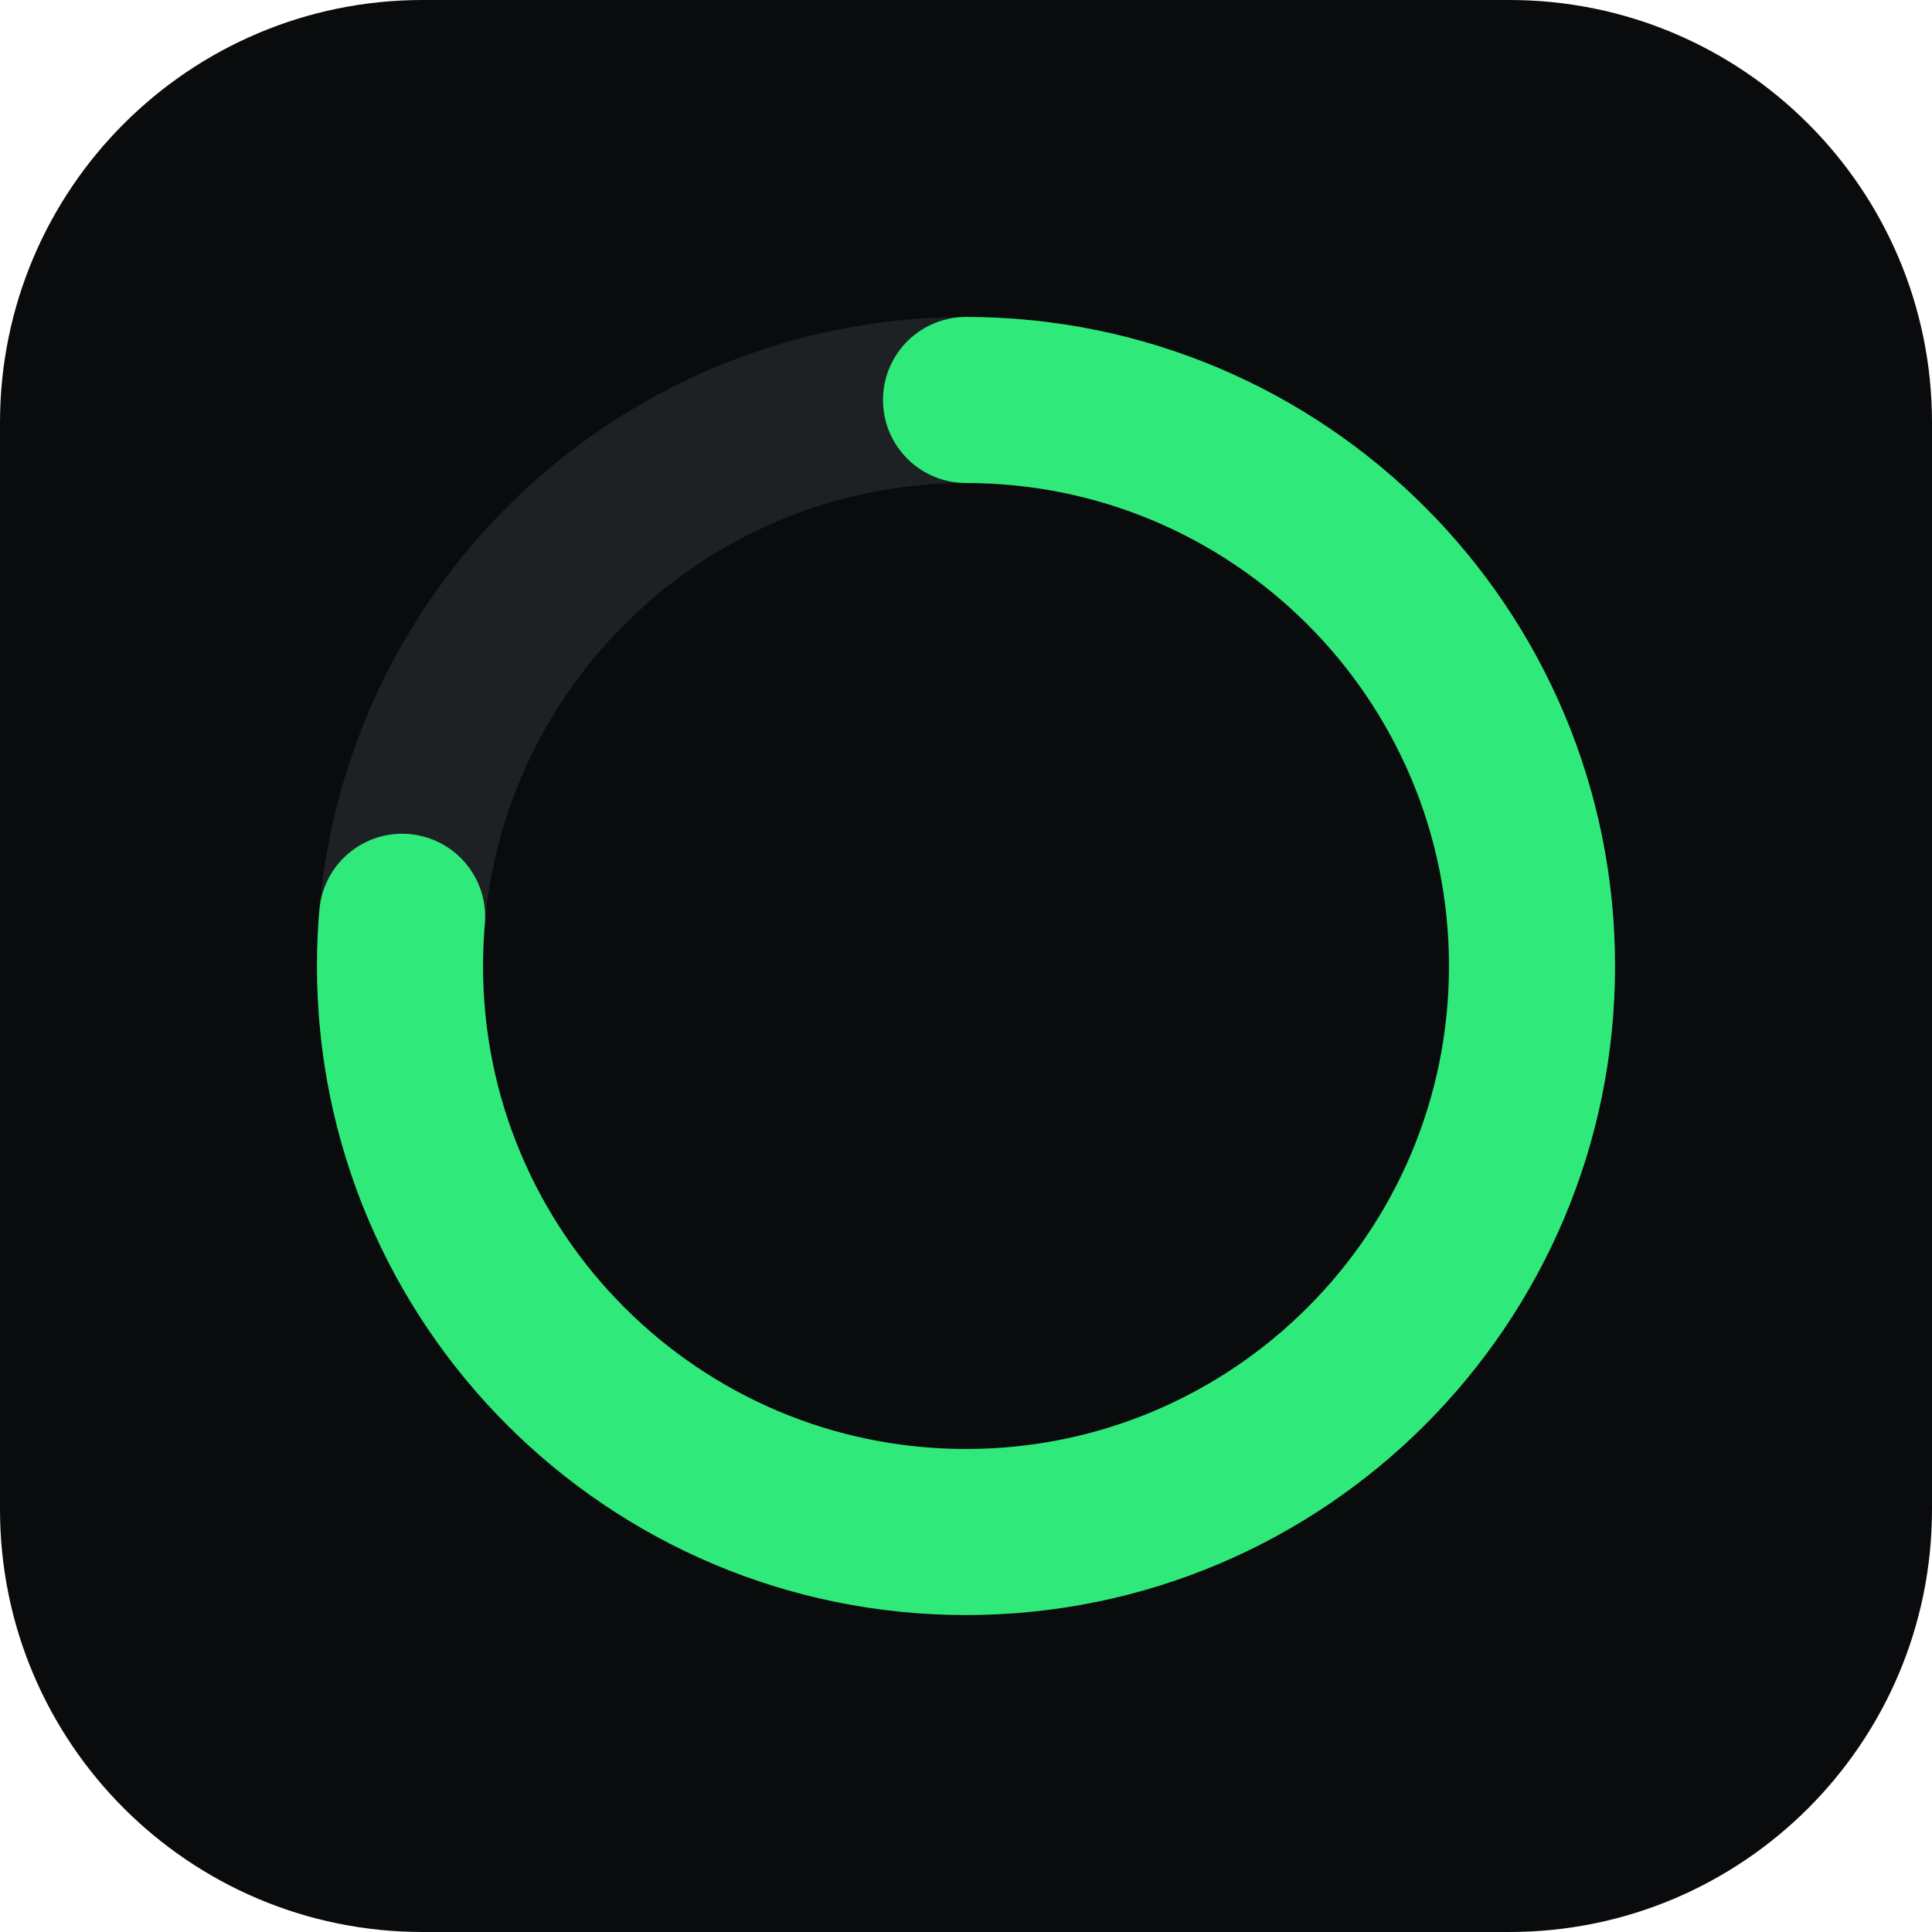
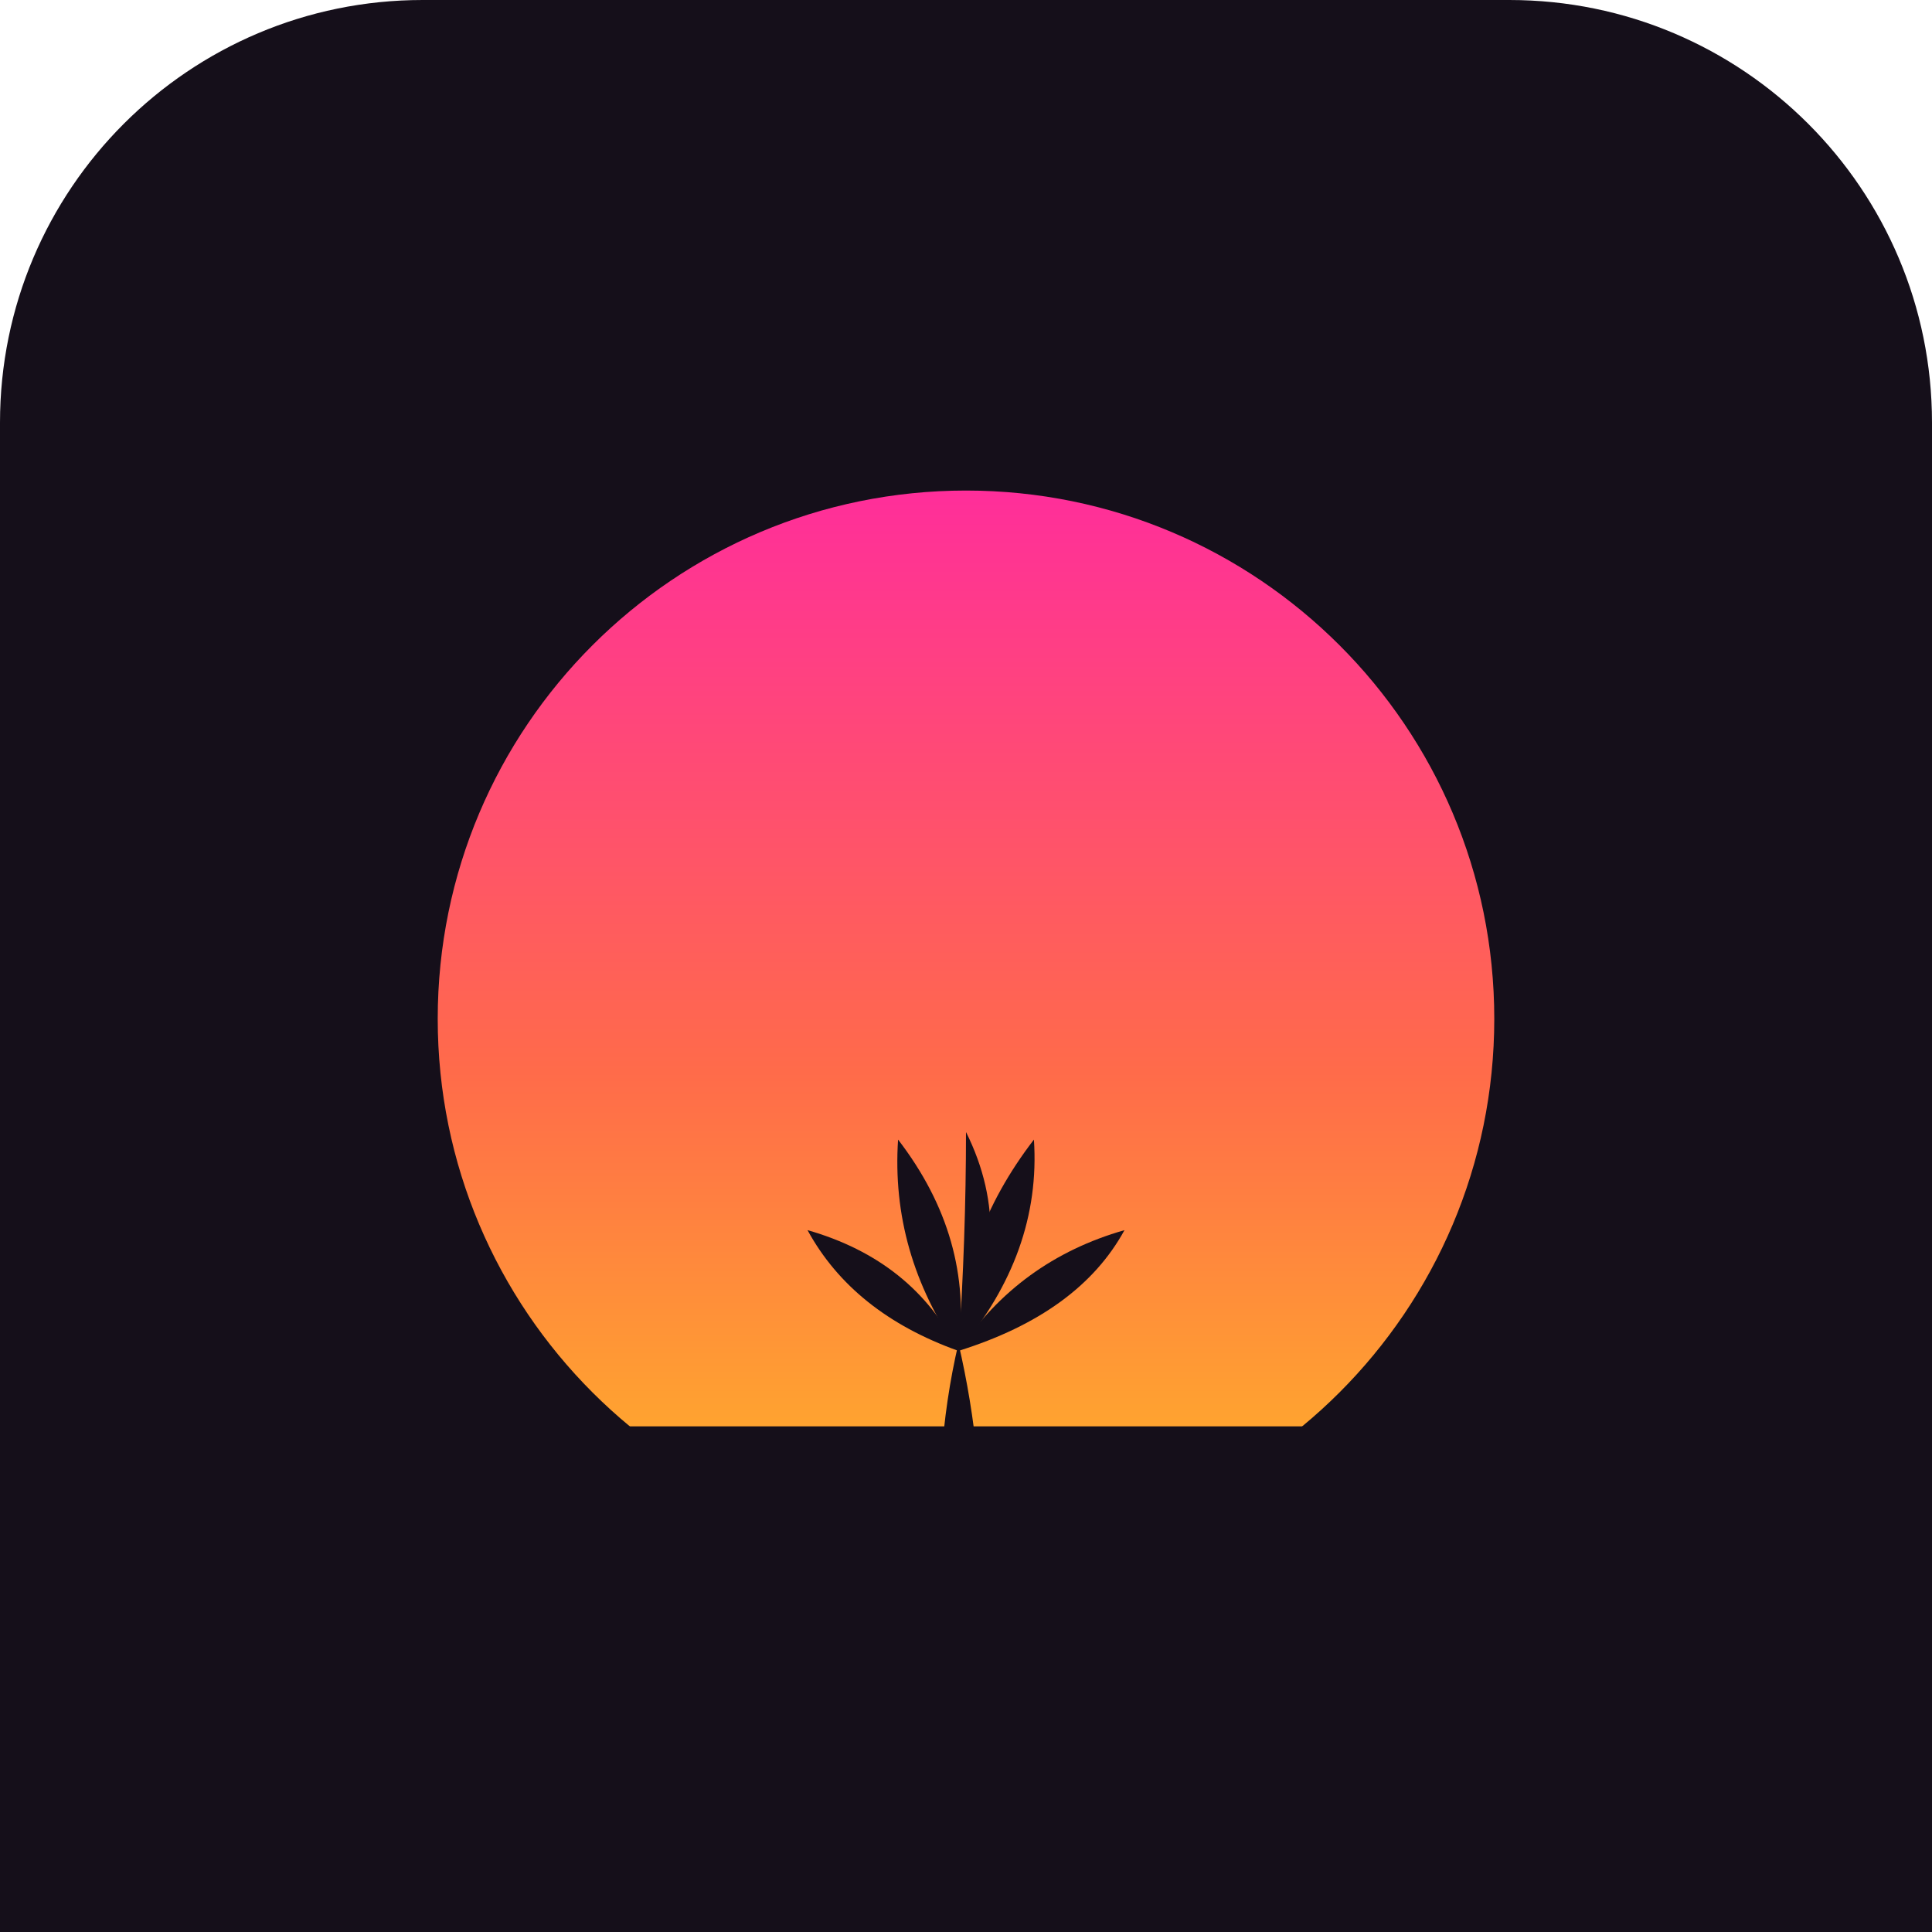
<svg xmlns="http://www.w3.org/2000/svg" viewBox="0 0 512 512">
-   <rect width="512" height="512" rx="112" fill="#0A0B0D" />
-   <circle cx="256" cy="256" r="150" fill="none" stroke="#1E2124" stroke-width="44" />
-   <circle cx="256" cy="256" r="150" fill="none" stroke="#2FEA7A" stroke-width="44" stroke-linecap="round" stroke-dasharray="720 943" transform="rotate(-90 256 256)" />
+   <defs>
+     <linearGradient id="sun" x1="0" y1="0" x2="0" y2="1">
+       <stop offset="0%" stop-color="#FF2E9A" />
+       <stop offset="55%" stop-color="#FF6B4A" />
+       <stop offset="100%" stop-color="#FFB627" />
+     </linearGradient>
+   </defs>
+   <rect width="512" height="512" rx="112" fill="#150F1A" />
+   <circle cx="256" cy="270" r="140" fill="url(#sun)" />
+   <rect x="0" y="378" width="512" height="134" fill="#150F1A" />
+   <g fill="#150F1A" transform="translate(256 378)">
+     <path d="M-6 40 Q-9 8 -2 -22 Q5 8 4 40 Z" />
+     <path d="M-2 -20 Q-30 -30 -42 -52 Q-14 -44 -2 -20 Z" />
+     <path d="M-2 -20 Q-20 -46 -18 -76 Q2 -50 -2 -20 Z" />
+     <path d="M-2 -20 Q0 -50 0 -78 Q14 -50 -2 -20 Z" />
+     <path d="M-2 -20 Q20 -46 18 -76 Q-2 -50 -2 -20 Z" />
+     <path d="M-2 -20 Q30 -30 42 -52 Q14 -44 -2 -20 Z" />
+   </g>
</svg>
